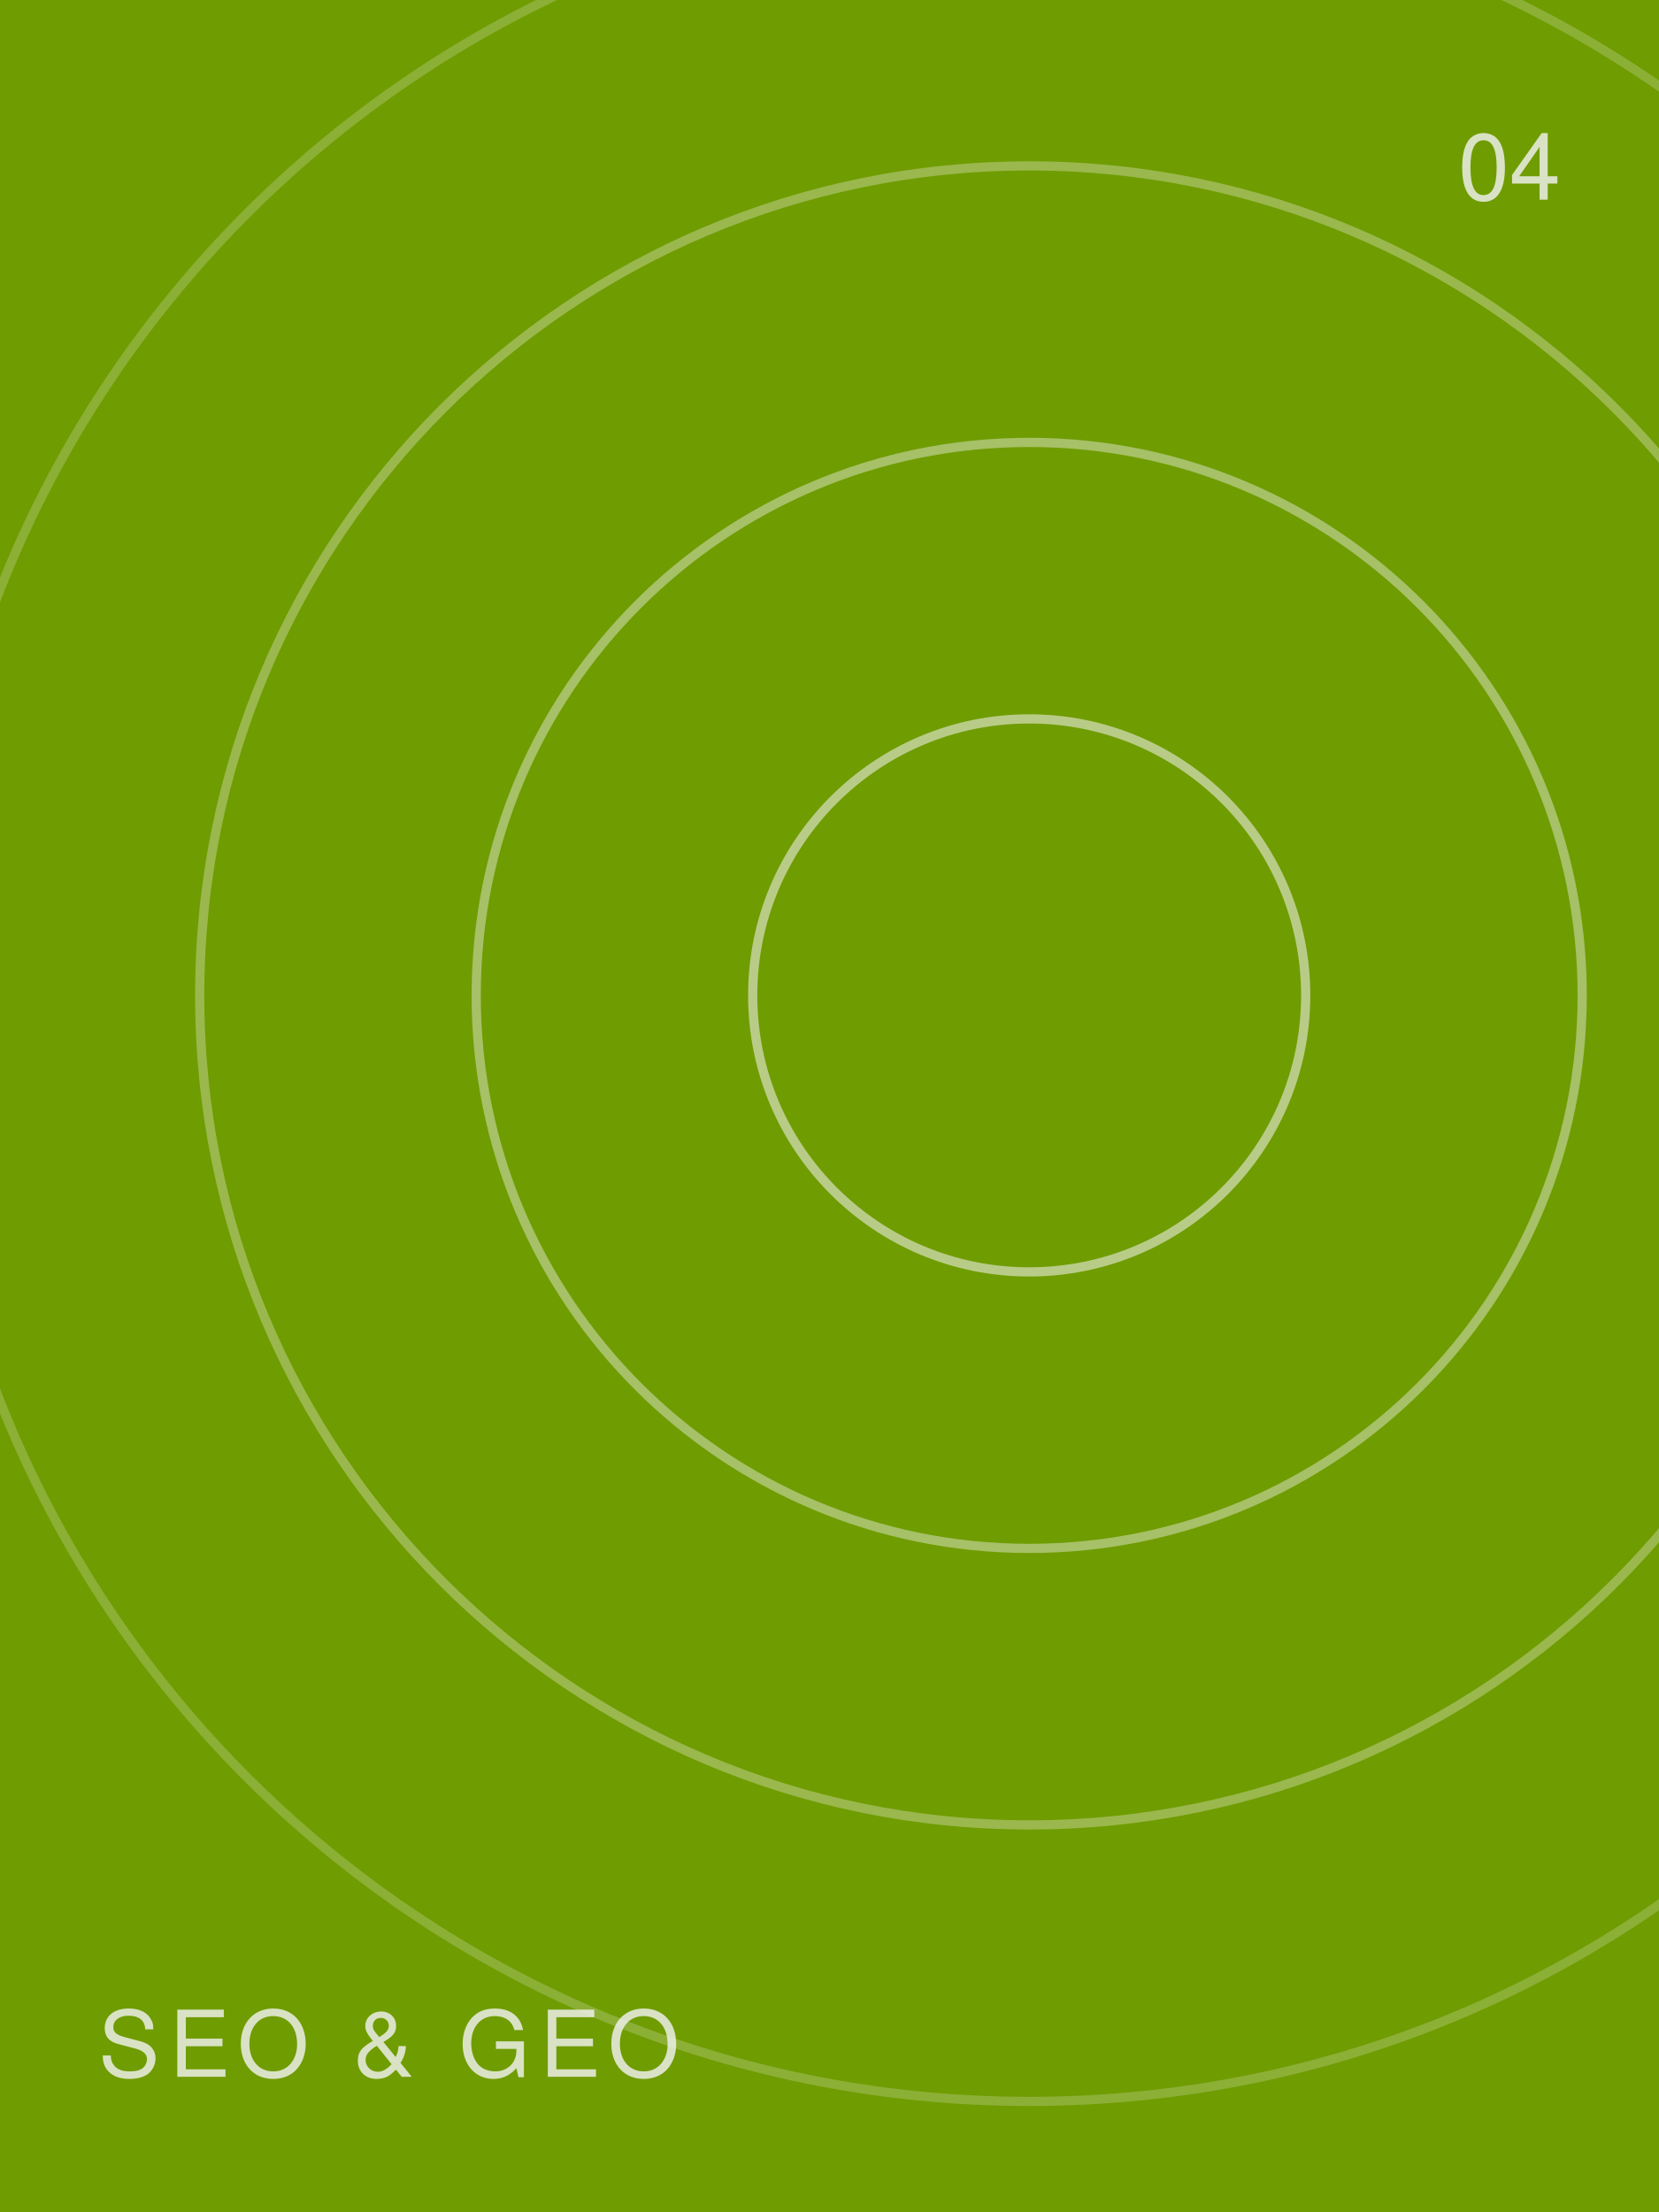
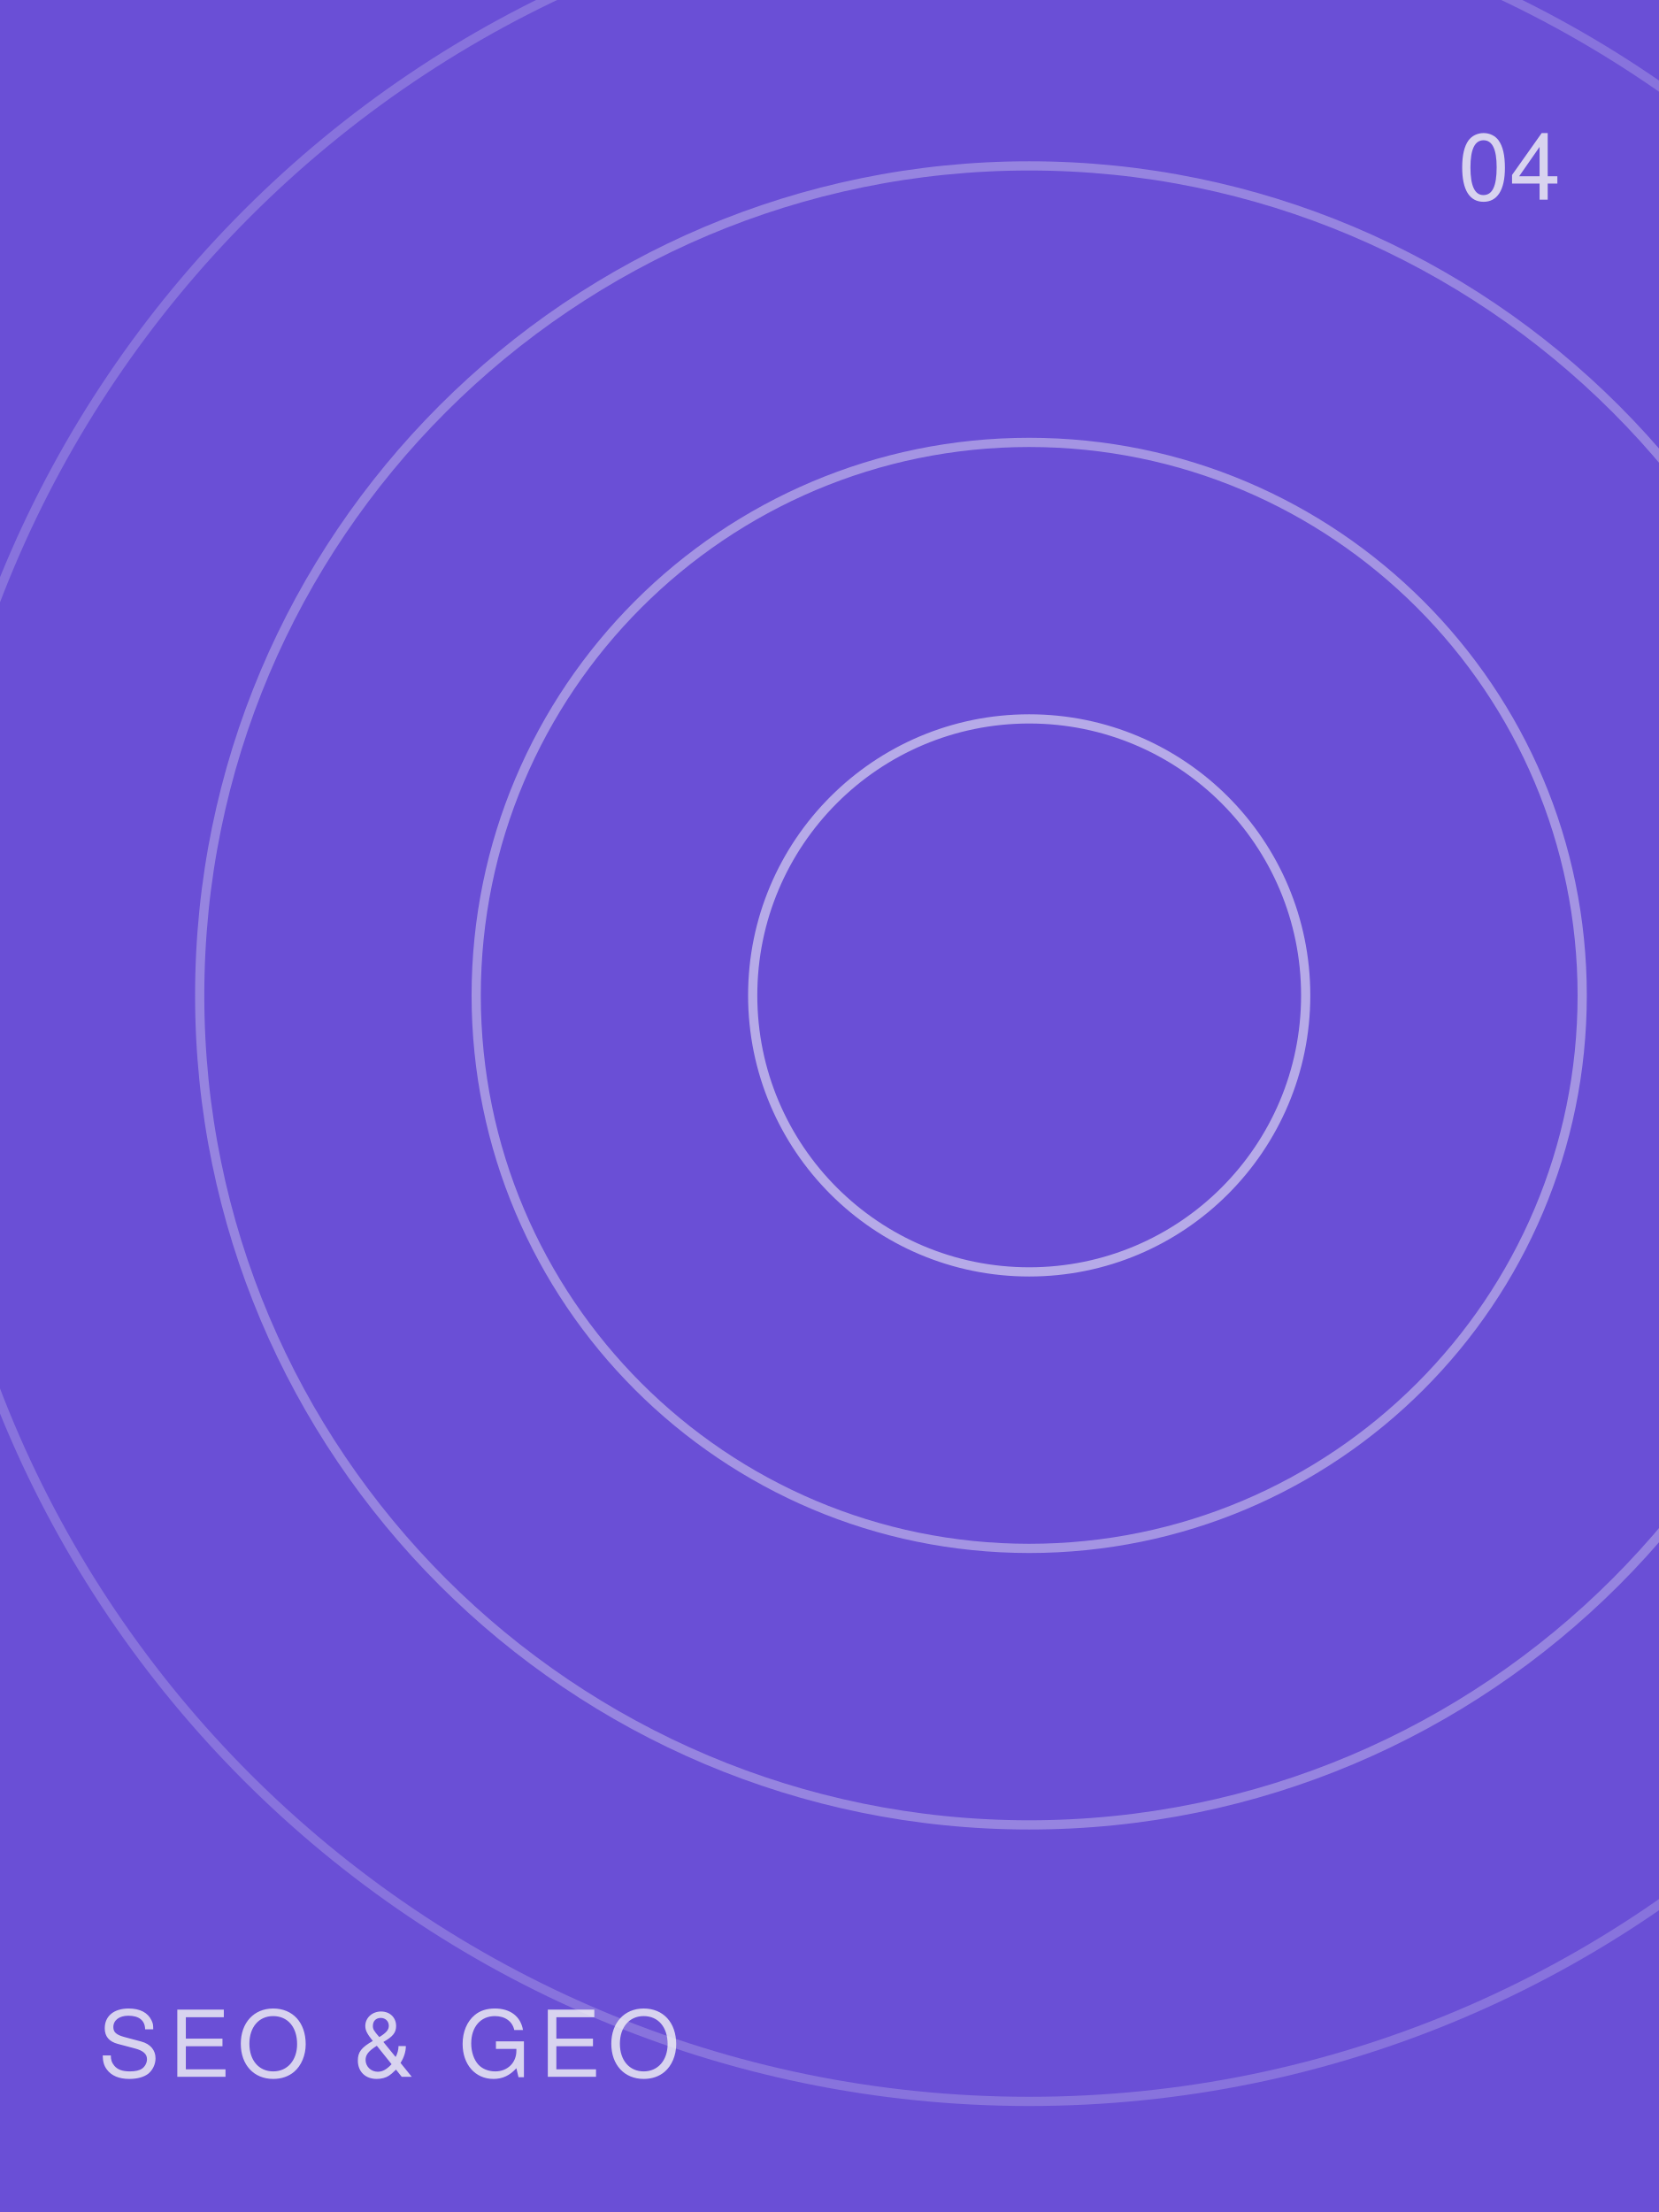
<svg xmlns="http://www.w3.org/2000/svg" width="540" height="720" viewBox="0 0 540 720">
-   <rect width="540" height="720" fill="#6f9c00" />
+   <rect width="540" height="720" fill="#6a4fd6" />
  <g fill="none" stroke="#f3f3f5" stroke-width="3">
    <circle cx="335" cy="324" r="90" stroke-opacity=".55" />
    <circle cx="335" cy="324" r="180" stroke-opacity=".42" />
    <circle cx="335" cy="324" r="270" stroke-opacity=".32" />
    <circle cx="335" cy="324" r="360" stroke-opacity=".22" />
  </g>
  <text x="32" y="676" font-family="Helvetica,Arial,sans-serif" font-size="30" letter-spacing="3" fill="#f3f3f5" fill-opacity=".8">SEO &amp; GEO</text>
  <text x="508" y="65" text-anchor="end" font-family="Helvetica,Arial,sans-serif" font-size="30" fill="#f3f3f5" fill-opacity=".8">04</text>
</svg>
